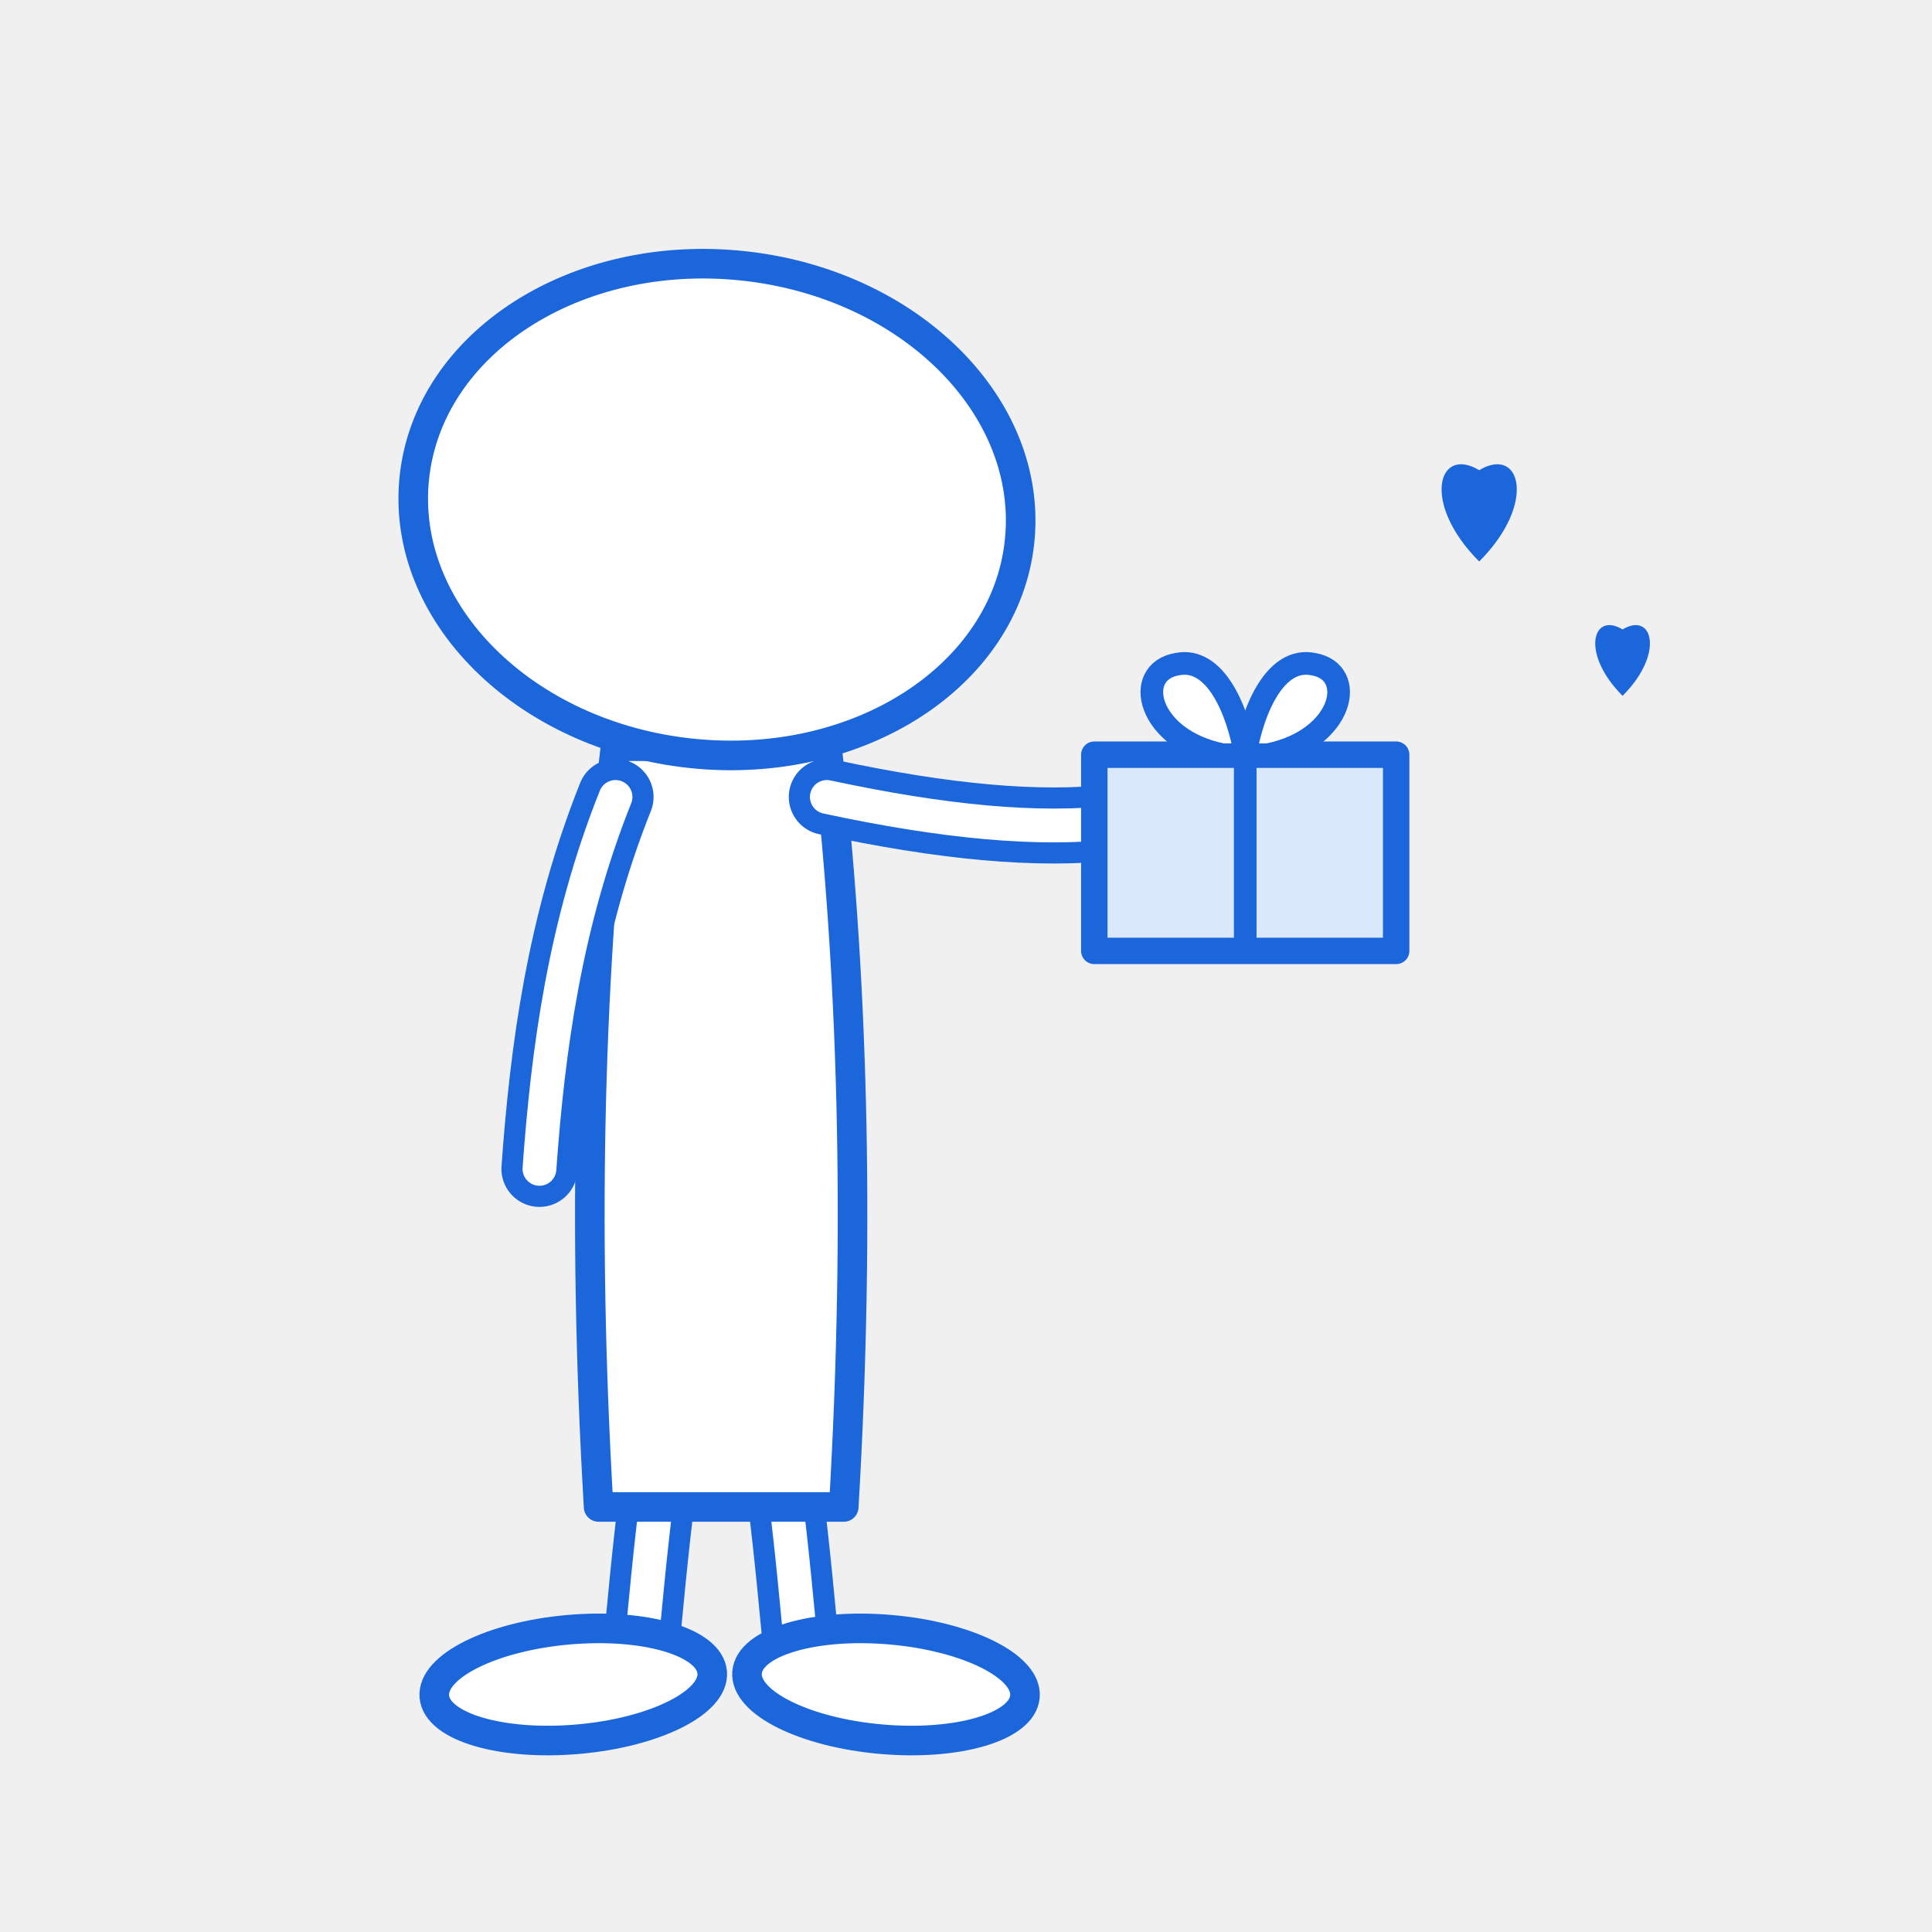
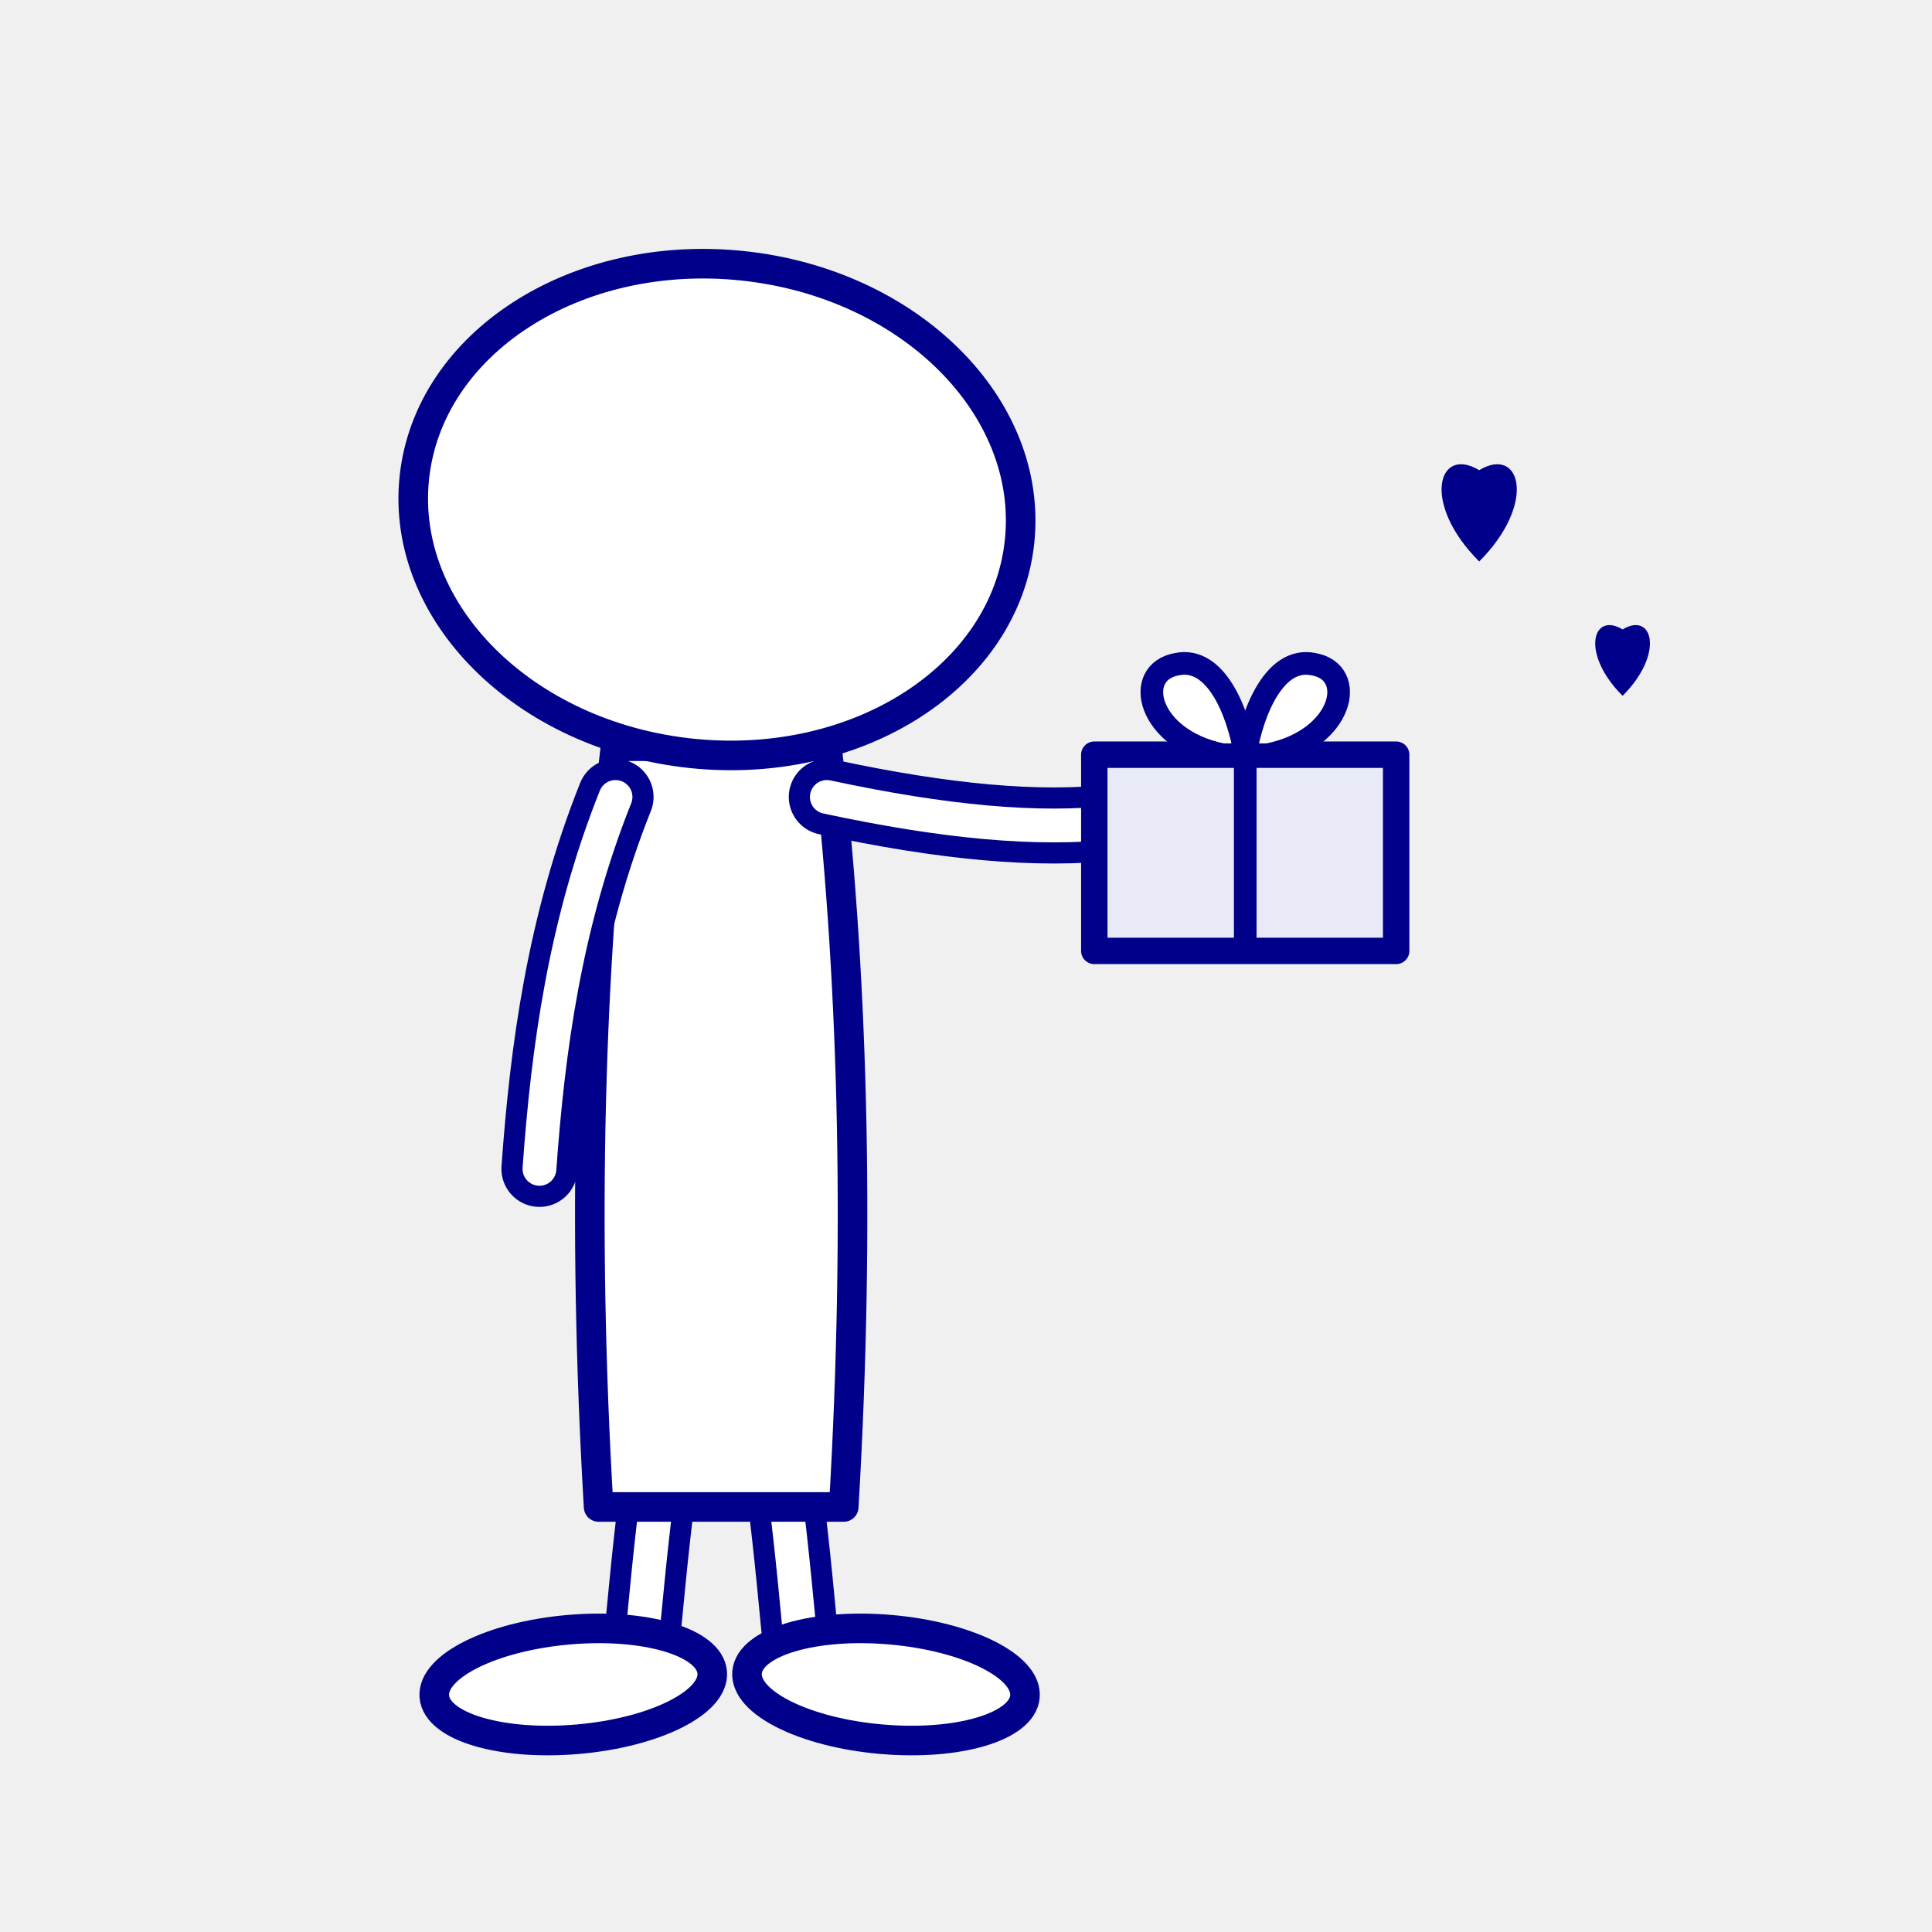
<svg xmlns="http://www.w3.org/2000/svg" width="512" height="512" viewBox="0 0 512 512">
  <g transform="translate(190 256) scale(1.12)">
-     <path d="M-14 124 C -16 140 -17 152 -18 162" fill="none" stroke="#1B66DB" stroke-width="18" stroke-linecap="round" stroke-linejoin="round" />
+     <path d="M-14 124 C -16 140 -17 152 -18 162" fill="none" stroke="#00008b" stroke-width="18" stroke-linecap="round" stroke-linejoin="round" />
    <path d="M-14 124 C -16 140 -17 152 -18 162" fill="none" stroke="#FFFFFF" stroke-width="8" stroke-linecap="round" stroke-linejoin="round" />
-     <path d="M16 124 C 18 140 19 152 20 162" fill="none" stroke="#1B66DB" stroke-width="18" stroke-linecap="round" stroke-linejoin="round" />
+     <path d="M16 124 C 18 140 19 152 20 162" fill="none" stroke="#00008b" stroke-width="18" stroke-linecap="round" stroke-linejoin="round" />
    <path d="M16 124 C 18 140 19 152 20 162" fill="none" stroke="#FFFFFF" stroke-width="8" stroke-linecap="round" stroke-linejoin="round" />
-     <ellipse cx="-34" cy="170" rx="33" ry="13" transform="rotate(-5 -34 170)" fill="#FFFFFF" stroke="#1B66DB" stroke-width="7" />
-     <ellipse cx="40" cy="170" rx="33" ry="13" transform="rotate(5 40 170)" fill="#FFFFFF" stroke="#1B66DB" stroke-width="7" />
-     <path d="M-24 -52 C -30 0 -32 60 -28 128 L 30 128 C 34 60 32 0 26 -52 Z" fill="#FFFFFF" stroke="#1B66DB" stroke-width="7" stroke-linecap="round" stroke-linejoin="round" />
-     <path d="M-24 -40 C -36 -10 -40 20 -42 48" fill="none" stroke="#1B66DB" stroke-width="18" stroke-linecap="round" stroke-linejoin="round" />
+     <ellipse cx="-34" cy="170" rx="33" ry="13" transform="rotate(-5 -34 170)" fill="#FFFFFF" stroke="#00008b" stroke-width="7" />
+     <ellipse cx="40" cy="170" rx="33" ry="13" transform="rotate(5 40 170)" fill="#FFFFFF" stroke="#00008b" stroke-width="7" />
+     <path d="M-24 -52 C -30 0 -32 60 -28 128 L 30 128 C 34 60 32 0 26 -52 Z" fill="#FFFFFF" stroke="#00008b" stroke-width="7" stroke-linecap="round" stroke-linejoin="round" />
+     <path d="M-24 -40 C -36 -10 -40 20 -42 48" fill="none" stroke="#00008b" stroke-width="18" stroke-linecap="round" stroke-linejoin="round" />
    <path d="M-24 -40 C -36 -10 -40 20 -42 48" fill="none" stroke="#FFFFFF" stroke-width="8" stroke-linecap="round" stroke-linejoin="round" />
-     <path d="M26 -40 C 54 -34 76 -32 94 -34" fill="none" stroke="#1B66DB" stroke-width="18" stroke-linecap="round" stroke-linejoin="round" />
+     <path d="M26 -40 C 54 -34 76 -32 94 -34" fill="none" stroke="#00008b" stroke-width="18" stroke-linecap="round" stroke-linejoin="round" />
    <path d="M26 -40 C 54 -34 76 -32 94 -34" fill="none" stroke="#FFFFFF" stroke-width="8" stroke-linecap="round" stroke-linejoin="round" />
-     <ellipse cx="0" cy="-108" rx="72" ry="58" transform="rotate(6 0 -108)" fill="#FFFFFF" stroke="#1B66DB" stroke-width="7" />
+     <ellipse cx="0" cy="-108" rx="72" ry="58" transform="rotate(6 0 -108)" fill="#FFFFFF" stroke="#00008b" stroke-width="7" />
  </g>
  <g transform="translate(330 208)">
-     <path d="M-40 -8 L 40 -8 L 40 44 L -40 44 Z" fill="#D9E8FB" stroke="#1B66DB" stroke-width="7" stroke-linecap="round" stroke-linejoin="round" />
-     <path d="M0 -8 L 0 44" fill="none" stroke="#1B66DB" stroke-width="6" stroke-linecap="round" stroke-linejoin="round" />
-     <path d="M-6 -8 C -26 -12 -30 -30 -18 -32 C -8 -34 -2 -20 0 -8 C 2 -20 8 -34 18 -32 C 30 -30 26 -12 6 -8 Z" fill="#FFFFFF" stroke="#1B66DB" stroke-width="6" stroke-linecap="round" stroke-linejoin="round" />
+     <path d="M-40 -8 L 40 -8 L 40 44 L -40 44 Z" fill="#e8eaf8" stroke="#00008b" stroke-width="7" stroke-linecap="round" stroke-linejoin="round" />
+     <path d="M0 -8 L 0 44" fill="none" stroke="#00008b" stroke-width="6" stroke-linecap="round" stroke-linejoin="round" />
+     <path d="M-6 -8 C -26 -12 -30 -30 -18 -32 C -8 -34 -2 -20 0 -8 C 2 -20 8 -34 18 -32 C 30 -30 26 -12 6 -8 Z" fill="#FFFFFF" stroke="#00008b" stroke-width="6" stroke-linecap="round" stroke-linejoin="round" />
  </g>
-   <path transform="translate(392 140) scale(1.1)" d="M0 8 C -14 -6 -10 -20 0 -14 C 10 -20 14 -6 0 8 Z" fill="#1B66DB" stroke="none" />
-   <path transform="translate(430 178) scale(0.8)" d="M0 8 C -14 -6 -10 -20 0 -14 C 10 -20 14 -6 0 8 Z" fill="#1B66DB" stroke="none" />
+   <path transform="translate(392 140) scale(1.1)" d="M0 8 C -14 -6 -10 -20 0 -14 C 10 -20 14 -6 0 8 Z" fill="#00008b" stroke="none" />
+   <path transform="translate(430 178) scale(0.8)" d="M0 8 C -14 -6 -10 -20 0 -14 C 10 -20 14 -6 0 8 Z" fill="#00008b" stroke="none" />
</svg>
